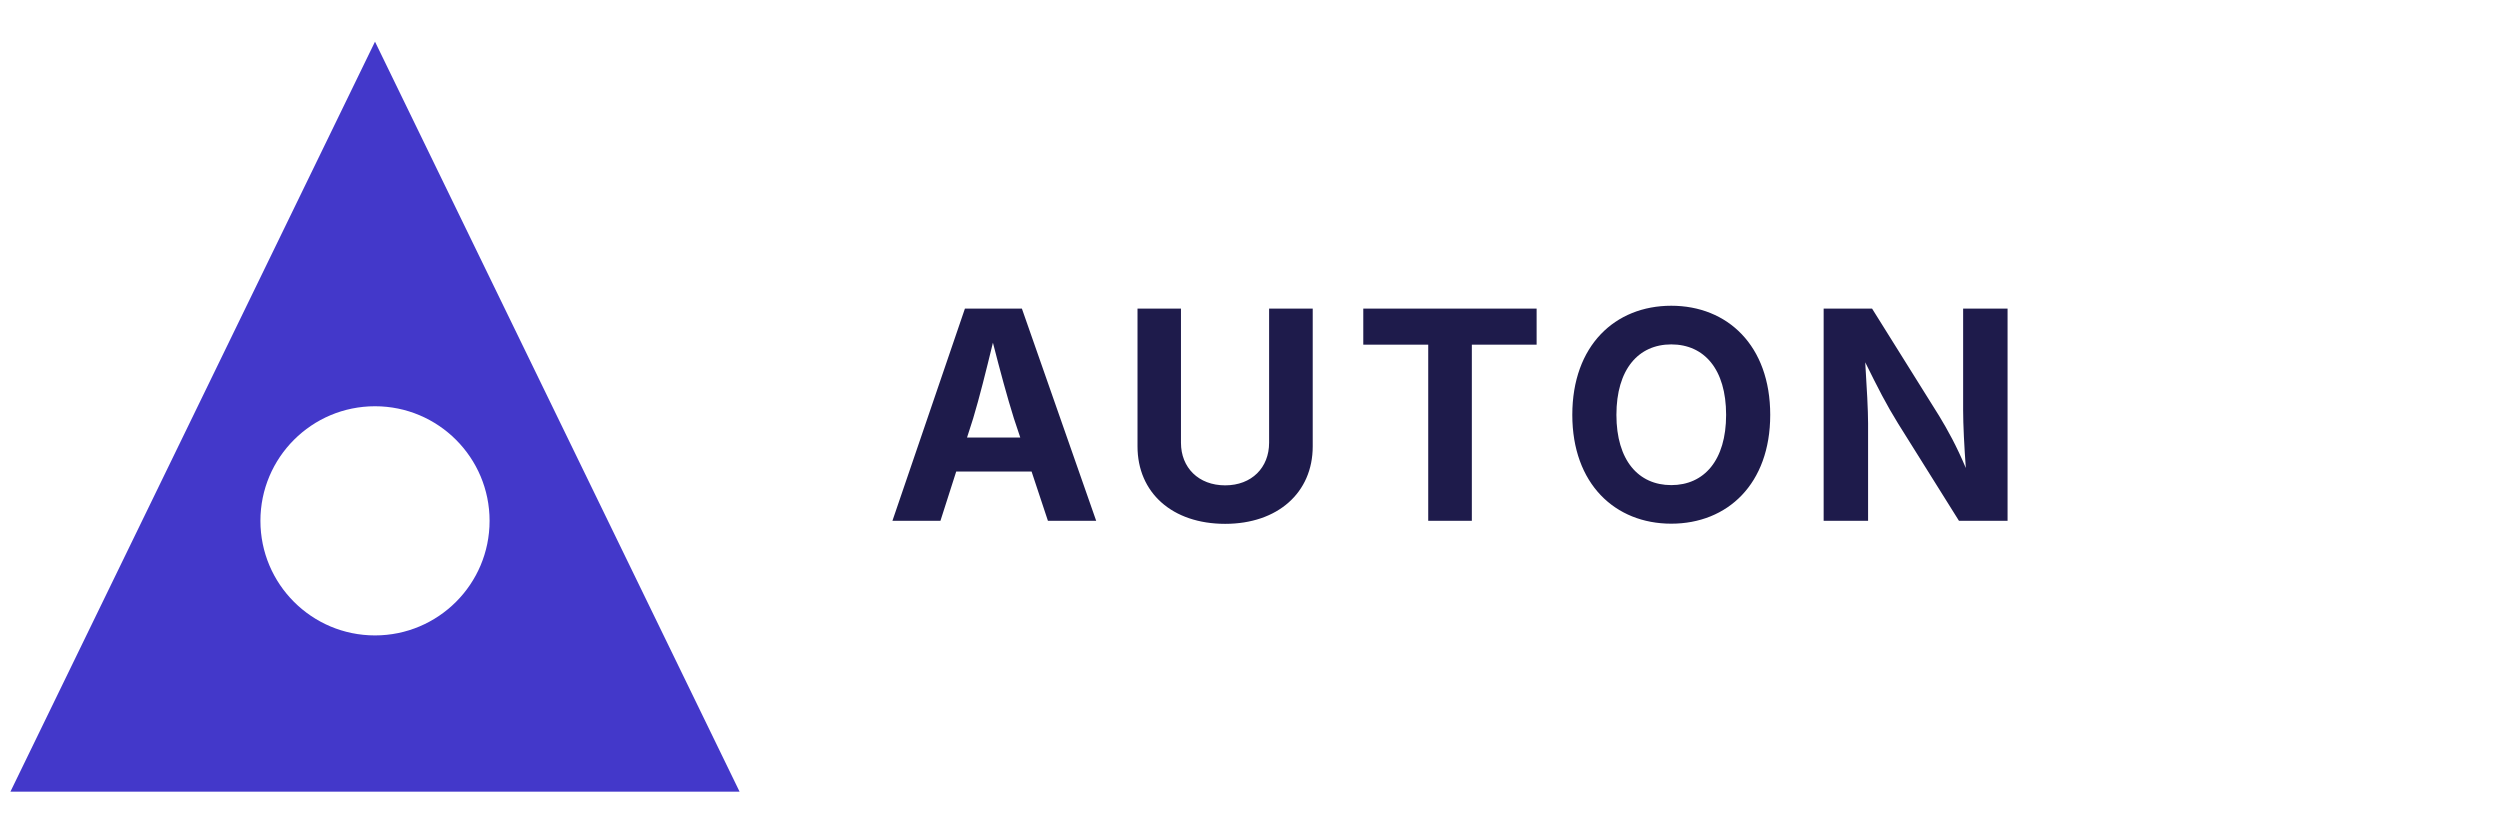
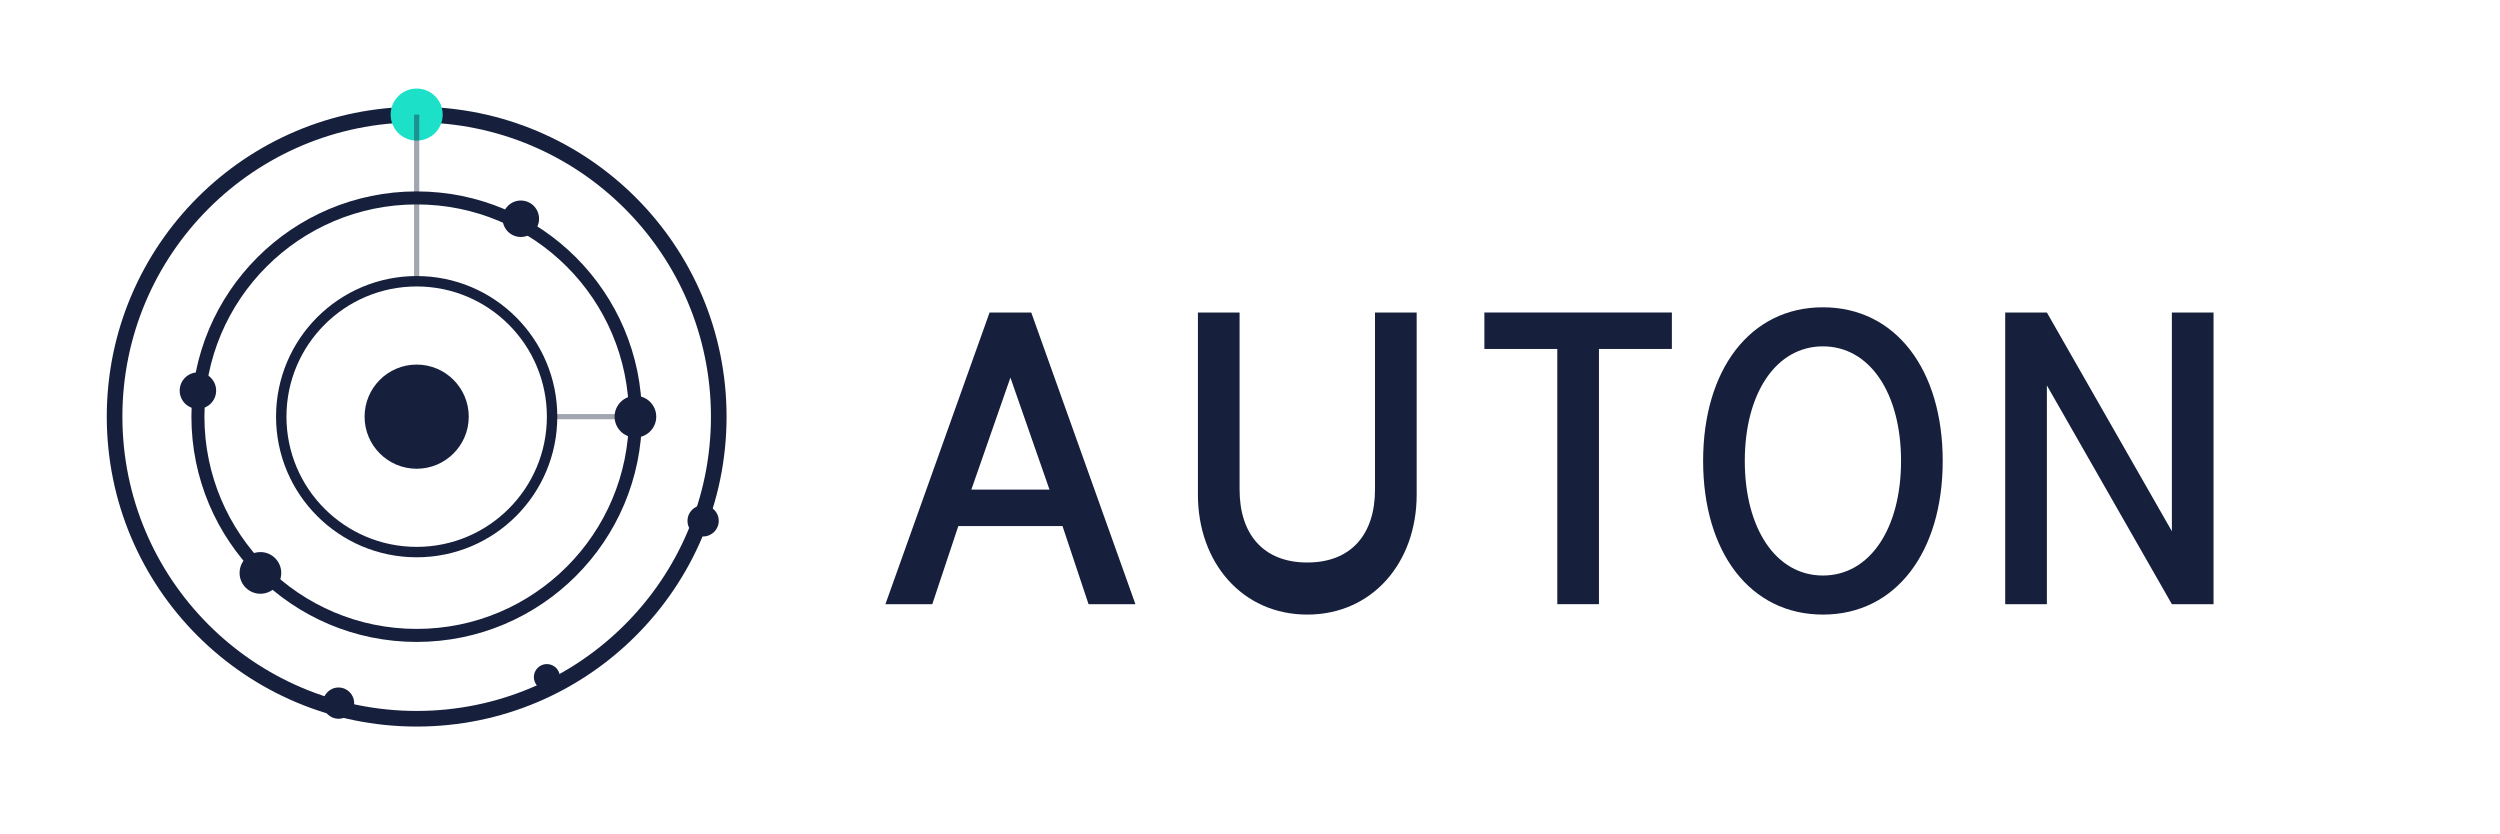
<svg xmlns="http://www.w3.org/2000/svg" viewBox="0 0 480 160" fill="none">
-   <path fill-rule="evenodd" d="M72 8 L142 152 H2 Z M72 78 a22 22 0 1 0 0 44 a22 22 0 1 0 0-44 Z" fill="#4338CA" />
-   <text x="170" y="100" font-family="SF Pro Display, Inter, Segoe UI, system-ui, sans-serif" font-size="56" font-weight="700" letter-spacing="4" fill="#1E1B4B">AUTON</text>
+   <g transform="translate(80,80)">
+     <circle r="58" stroke="#16203C" stroke-width="3" fill="none" />
+     <circle r="42" stroke="#16203C" stroke-width="2.5" fill="none" />
+     <circle r="26" stroke="#16203C" stroke-width="2" fill="none" />
+     <circle r="10" fill="#16203C" />
+     <circle cx="0" cy="-58" r="5" fill="#1DE0C8" />
+     <circle cx="42" cy="0" r="4" fill="#16203C" />
+     <circle cx="-30" cy="30" r="4" fill="#16203C" />
+     <circle cx="20" cy="-38" r="3.5" fill="#16203C" />
+     <circle cx="-42" cy="-5" r="3.5" fill="#16203C" />
+     <circle cx="55" cy="20" r="3" fill="#16203C" />
+     <circle cx="-15" cy="55" r="3" fill="#16203C" />
+     <circle cx="25" cy="50" r="2.5" fill="#16203C" />
+     <line x1="0" y1="-58" x2="0" y2="-26" stroke="#16203C" stroke-width="1" opacity="0.4" />
+     <line x1="42" y1="0" x2="26" y2="0" stroke="#16203C" stroke-width="1" opacity="0.4" />
+   </g>
+   <g fill="#16203C" transform="translate(170, 60)">
+     <path d="M0 56L20 0h8l20 56h-9l-5-15H14l-5 15H0zm16.5-22h15L24 12.5 16.5 34z" />
+     <path d="M60 0h8v34c0 8.5 4.5 14 13 14s13-5.5 13-14V0h8v35c0 13-8.5 23-21 23s-21-10-21-23V0z" />
+     <path d="M115 0h36v7h-14v49h-8V7h-14V0z" />
+     <path d="M180 -1c14 0 23 12 23 29.5S194 58 180 58s-23-12-23-29.5S166-1 180-1zm0 7.5c-9 0-15 9-15 22s6 22 15 22 15-9 15-22-6-22-15-22z" />
+     <path d="M215 0h8l24 42V0h8v56h-8l-24-42v42h-8V0z" />
+   </g>
</svg>
